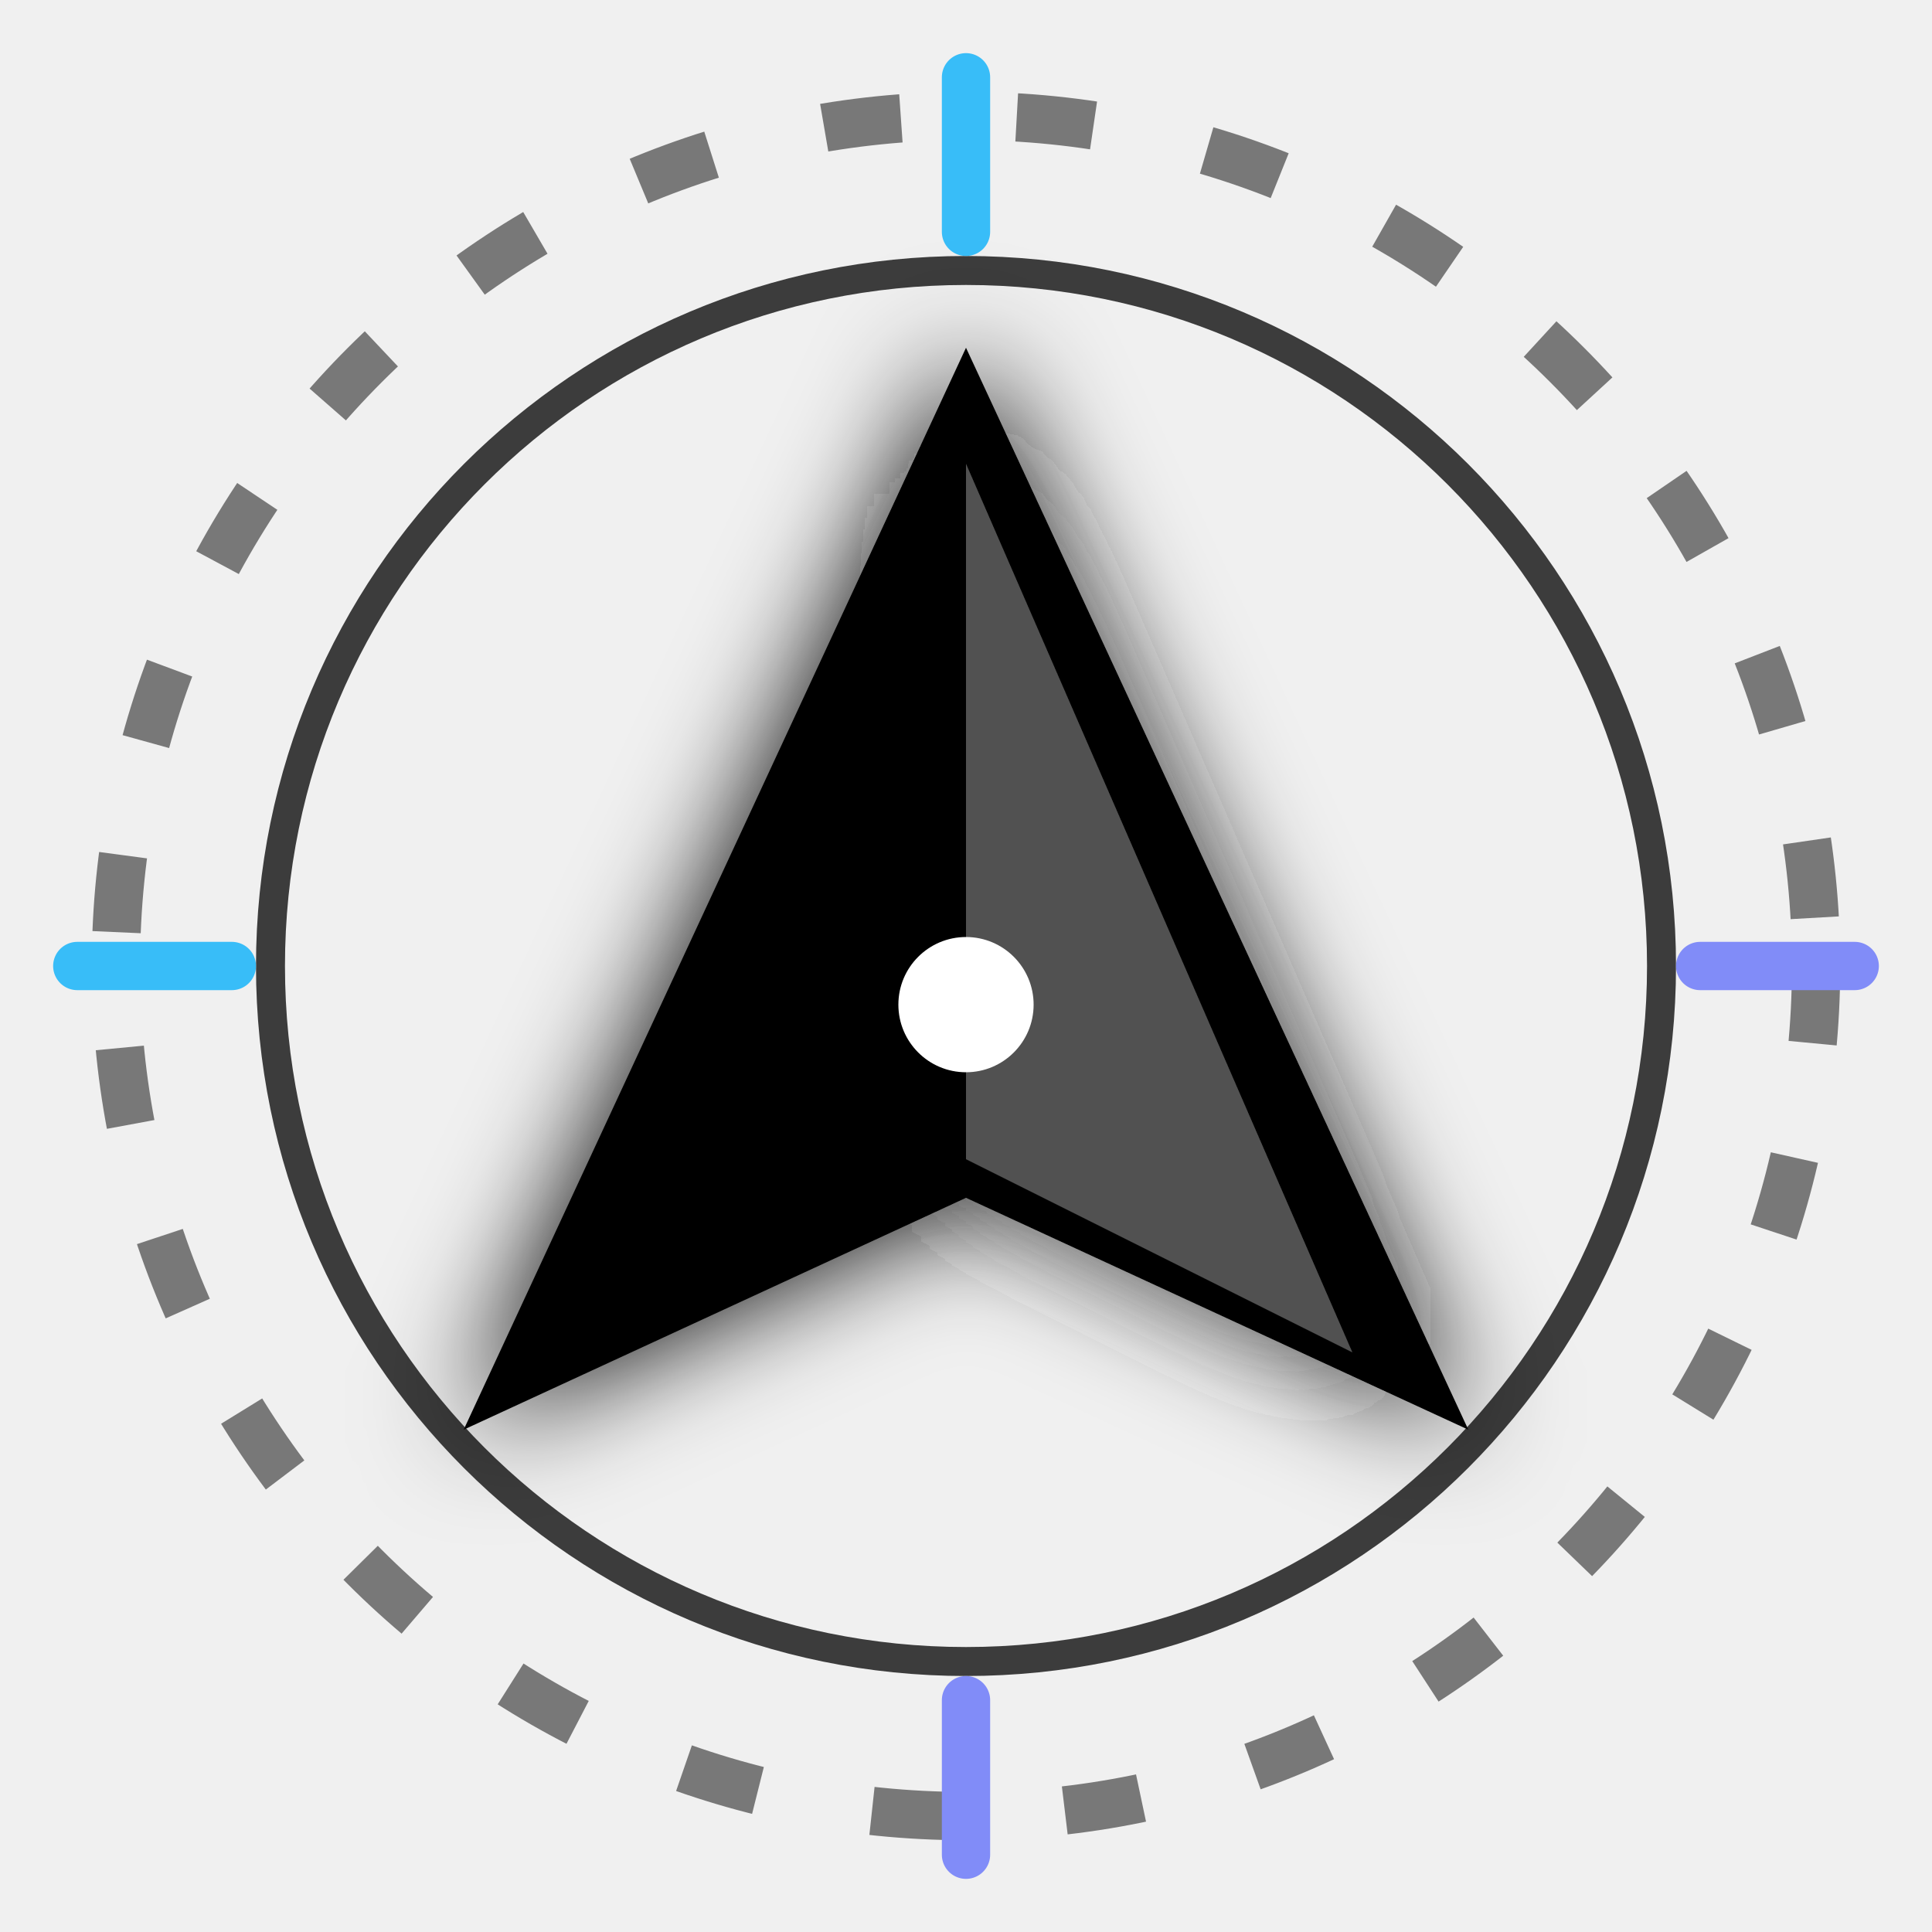
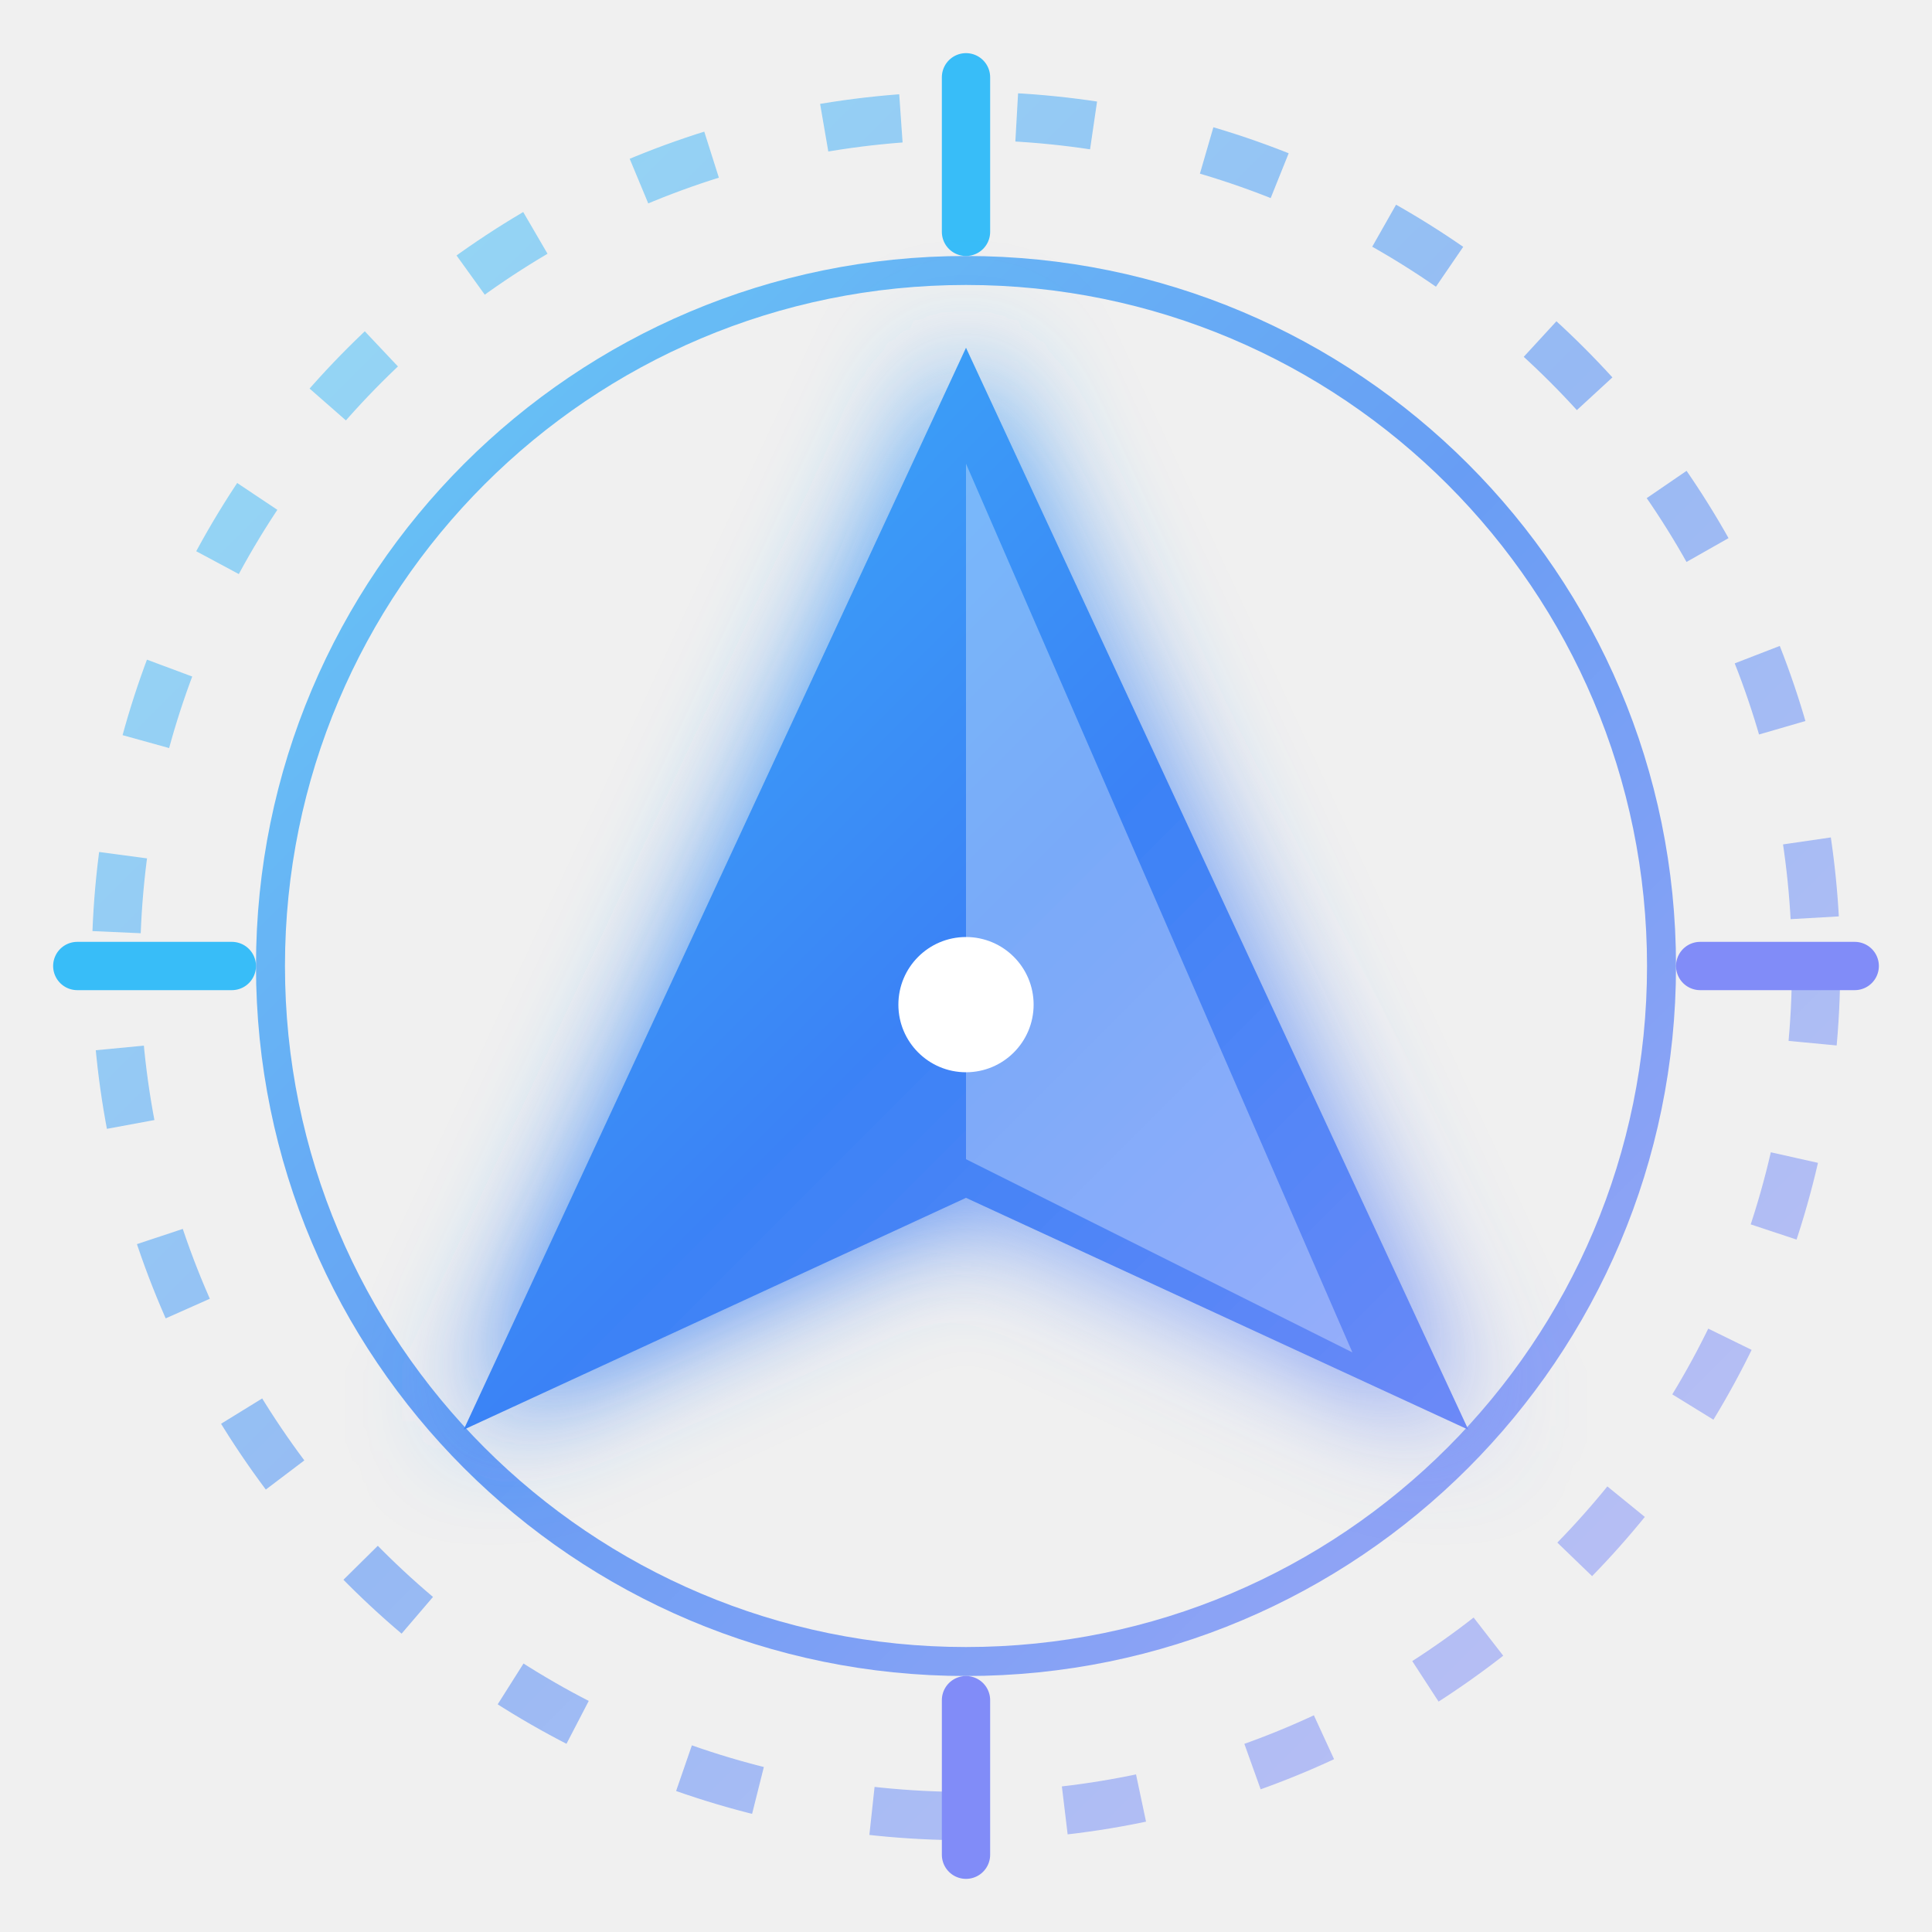
<svg xmlns="http://www.w3.org/2000/svg" width="100" height="100" viewBox="0 0 100 100" fill="none">
  <defs>
    <linearGradient id="ot-icon-grad" x1="15" y1="15" x2="85" y2="85" gradientUnits="userSpaceOnUse">
-       <stop offset="0%" stopColor="#38bdf8" />
-       <stop offset="50%" stopColor="#3b82f6" />
-       <stop offset="100%" stopColor="#818cf8" />
+       <stop offset="0%" stop-color="#38bdf8" />
+       <stop offset="50%" stop-color="#3b82f6" />
+       <stop offset="100%" stop-color="#818cf8" />
    </linearGradient>
    <filter id="ot-icon-glow" x="-20%" y="-20%" width="140%" height="140%">
      <feGaussianBlur stdDeviation="3" result="blur" />
      <feComposite in="SourceGraphic" in2="blur" operator="over" />
    </filter>
  </defs>
  <circle cx="50" cy="50" r="44" stroke="url(#ot-icon-grad)" stroke-width="2.5" stroke-dasharray="4 6" opacity="0.5" />
  <circle cx="50" cy="50" r="36" stroke="url(#ot-icon-grad)" stroke-width="1.5" opacity="0.75" />
  <line x1="50" y1="4" x2="50" y2="12" stroke="#38bdf8" stroke-width="2.5" stroke-linecap="round" />
  <line x1="50" y1="88" x2="50" y2="96" stroke="#818cf8" stroke-width="2.5" stroke-linecap="round" />
  <line x1="4" y1="50" x2="12" y2="50" stroke="#38bdf8" stroke-width="2.5" stroke-linecap="round" />
  <line x1="88" y1="50" x2="96" y2="50" stroke="#818cf8" stroke-width="2.5" stroke-linecap="round" />
  <g filter="url(#ot-icon-glow)">
    <path d="M50 18L76 74L50 62L24 74L50 18Z" fill="url(#ot-icon-grad)" />
    <path d="M50 24L70 70L50 60L50 24Z" fill="#ffffff" fill-opacity="0.32" />
    <circle cx="50" cy="52" r="3.5" fill="#ffffff" />
  </g>
</svg>
